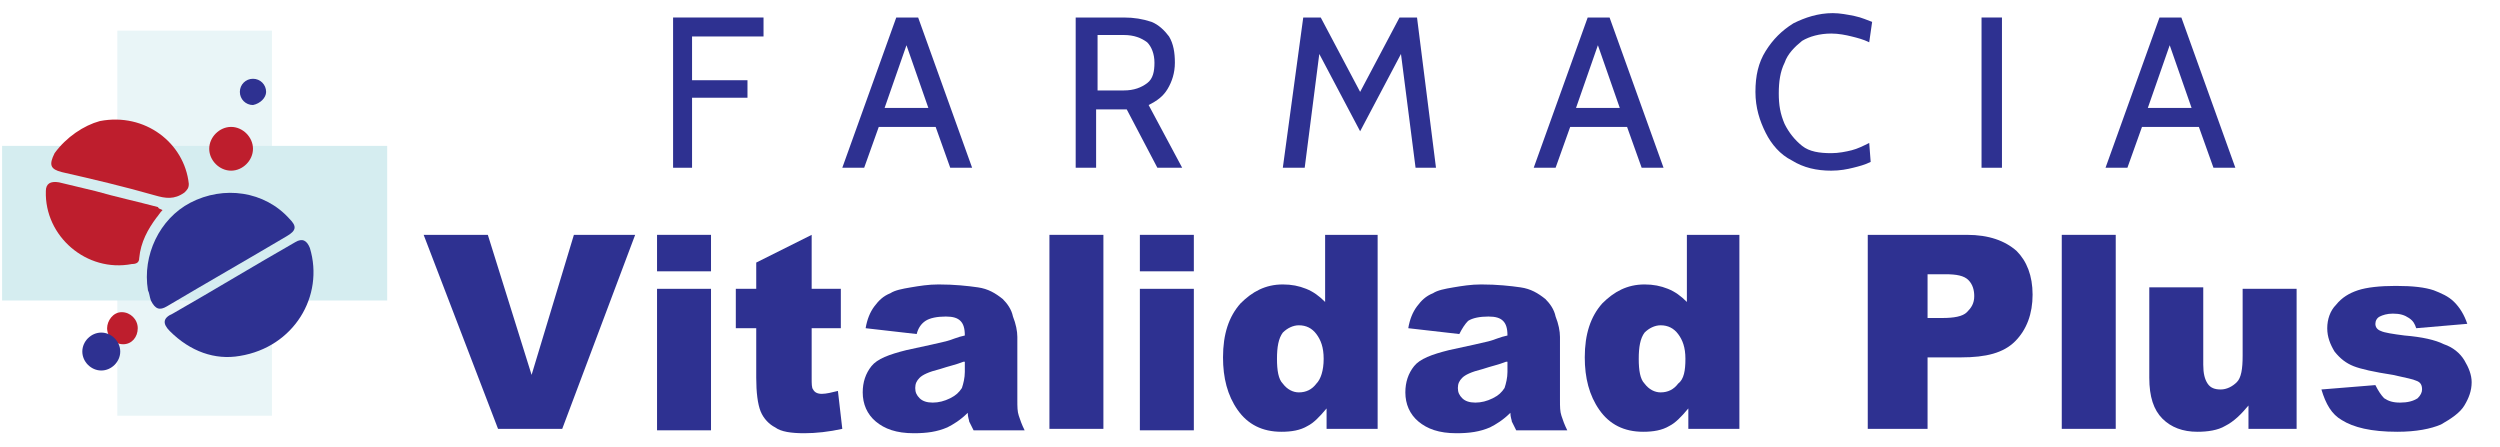
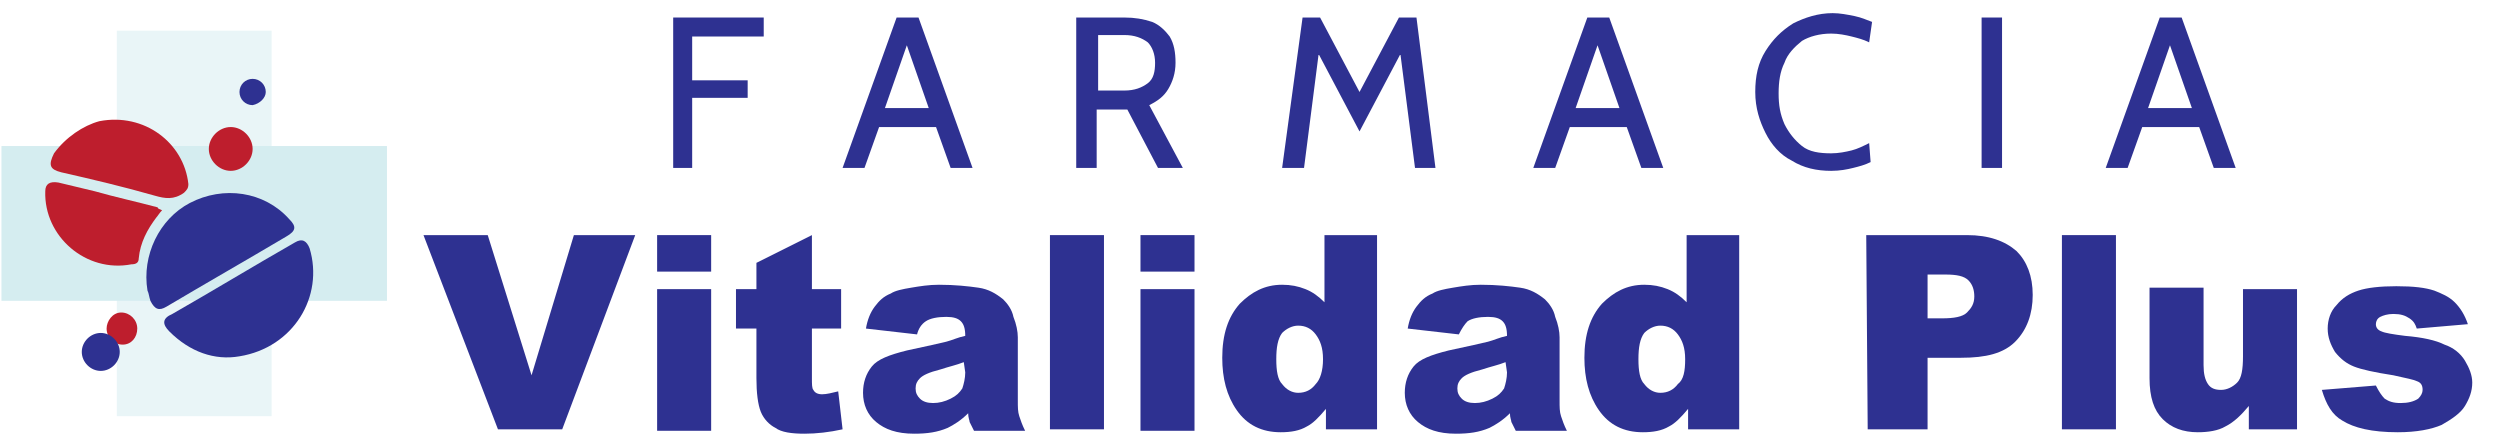
- <svg xmlns="http://www.w3.org/2000/svg" version="1.1" id="Capa_1" width="171.196" height="30.566" x="0px" y="0px" viewBox="0 0 171.1 30.6" style="enable-background:new 0 0 171.1 30.6;" xml:space="preserve">
+ <svg xmlns="http://www.w3.org/2000/svg" version="1.1" id="Capa_1" x="0px" y="0px" viewBox="0 0 171.2 30.6" style="enable-background:new 0 0 171.2 30.6;" xml:space="preserve">
  <style type="text/css">
	.st0{fill:#2E3191;}
	.st1{fill:#E9F5F7;}
	.st2{fill:#D5EDF0;}
	.st3{fill:#BE1E2D;}
</style>
-   <polygon class="st0" points="46,11.5 46,1.2 52.2,1.2 52.2,2.5 47.3,2.5 47.3,5.5 51.1,5.5 51.1,6.7 47.3,6.7 47.3,11.5 " />
-   <path class="st0" d="M65,11.5h1.5L62.8,1.2h-1.5l-3.7,10.3h1.5l1-2.8H64L65,11.5z M60.5,7.4l1.5-4.3l1.5,4.3H60.5z" />
-   <path class="st0" d="M73.6,11.5V1.2h3.3c0.7,0,1.3,0.1,1.9,0.3c0.5,0.2,0.9,0.6,1.2,1c0.3,0.5,0.4,1.1,0.4,1.8  c0,0.7-0.2,1.3-0.5,1.8c-0.3,0.5-0.7,0.8-1.3,1.1l2.3,4.3h-1.7l-2.1-4h0h0h-2.1v4H73.6z M75.1,6.2h1.8c0.7,0,1.2-0.2,1.6-0.5  C78.9,5.4,79,4.9,79,4.3c0-0.6-0.2-1.1-0.5-1.4c-0.4-0.3-0.9-0.5-1.6-0.5h-1.8V6.2z" />
+   <polygon class="st0" points="46.1,11.5 46.1,1.2 52.3,1.2 52.3,2.5 47.4,2.5 47.4,5.5 51.2,5.5 51.2,6.7 47.4,6.7 47.4,11.5 " />
+   <path class="st0" d="M65.1,11.5h1.5L62.9,1.2h-1.5l-3.7,10.3h1.5l1-2.8h3.9L65.1,11.5z M60.6,7.4l1.5-4.3l1.5,4.3H60.6z" />
+   <path class="st0" d="M73.7,11.5V1.2H77c0.7,0,1.3,0.1,1.9,0.3c0.5,0.2,0.9,0.6,1.2,1c0.3,0.5,0.4,1.1,0.4,1.8S80.3,5.6,80,6.1  c-0.3,0.5-0.7,0.8-1.3,1.1l2.3,4.3h-1.7l-2.1-4l0,0l0,0h-2.1v4H73.7z M75.2,6.2H77c0.7,0,1.2-0.2,1.6-0.5s0.5-0.8,0.5-1.4  s-0.2-1.1-0.5-1.4c-0.4-0.3-0.9-0.5-1.6-0.5h-1.8V6.2z" />
  <polygon class="st0" points="98.3,11.5 97,1.2 95.8,1.2 93.1,6.3 90.4,1.2 89.2,1.2 87.8,11.5 89.3,11.5 90.3,3.7 93.1,9 95.9,3.7   96.9,11.5 " />
  <path class="st0" d="M112.4,11.5h1.5l-3.7-10.3h-1.5L105,11.5h1.5l1-2.8h3.9L112.4,11.5z M107.9,7.4l1.5-4.3l1.5,4.3H107.9z" />
-   <path class="st0" d="M125.4,11.7c-1,0-1.9-0.2-2.7-0.7c-0.8-0.4-1.4-1.1-1.8-1.9c-0.4-0.8-0.7-1.7-0.7-2.8c0-1.1,0.2-2,0.7-2.8  c0.5-0.8,1.1-1.4,1.9-1.9c0.8-0.4,1.7-0.7,2.7-0.7c0.5,0,1,0.1,1.5,0.2c0.5,0.1,0.9,0.3,1.2,0.4L128,2.9c-0.4-0.2-0.8-0.3-1.2-0.4  c-0.4-0.1-0.9-0.2-1.4-0.2c-0.8,0-1.5,0.2-2,0.5c-0.5,0.4-1,0.9-1.2,1.5c-0.3,0.6-0.4,1.3-0.4,2.1c0,0.8,0.1,1.4,0.4,2.1  c0.3,0.6,0.7,1.1,1.2,1.5c0.5,0.4,1.2,0.5,2,0.5c0.5,0,1-0.1,1.4-0.2c0.4-0.1,0.8-0.3,1.2-0.5l0.1,1.3c-0.4,0.2-0.8,0.3-1.2,0.4  C126.5,11.6,126,11.7,125.4,11.7" />
+   <path class="st0" d="M125.4,11.7c-1,0-1.9-0.2-2.7-0.7c-0.8-0.4-1.4-1.1-1.8-1.9c-0.4-0.8-0.7-1.7-0.7-2.8s0.2-2,0.7-2.8  s1.1-1.4,1.9-1.9c0.8-0.4,1.7-0.7,2.7-0.7c0.5,0,1,0.1,1.5,0.2c0.5,0.1,0.9,0.3,1.2,0.4L128,2.9c-0.4-0.2-0.8-0.3-1.2-0.4  c-0.4-0.1-0.9-0.2-1.4-0.2c-0.8,0-1.5,0.2-2,0.5c-0.5,0.4-1,0.9-1.2,1.5c-0.3,0.6-0.4,1.3-0.4,2.1c0,0.8,0.1,1.4,0.4,2.1  c0.3,0.6,0.7,1.1,1.2,1.5s1.2,0.5,2,0.5c0.5,0,1-0.1,1.4-0.2s0.8-0.3,1.2-0.5l0.1,1.3c-0.4,0.2-0.8,0.3-1.2,0.4  C126.5,11.6,126,11.7,125.4,11.7" />
  <rect x="135.7" y="1.2" class="st0" width="1.4" height="10.3" />
  <path class="st0" d="M151.6,11.5h1.5l-3.7-10.3h-1.5l-3.7,10.3h1.5l1-2.8h3.9L151.6,11.5z M147.1,7.4l1.5-4.3l1.5,4.3H147.1z" />
-   <rect x="7.9" y="2.1" class="st1" width="10.6" height="26.4" />
-   <rect y="10" class="st2" width="26.4" height="10.6" />
-   <path class="st0" d="M10,19.9c-0.4-2.4,0.8-4.9,2.9-6c2.3-1.2,5.1-0.8,6.8,1.1c0.5,0.5,0.5,0.8-0.2,1.2c-2.7,1.6-5.5,3.2-8.2,4.8  c-0.5,0.3-0.8,0.2-1.1-0.4C10.1,20.3,10.1,20.1,10,19.9" />
-   <path class="st0" d="M16.3,24.4c-1.7,0.3-3.4-0.3-4.8-1.7c-0.5-0.5-0.5-0.9,0.2-1.2c2.8-1.6,5.6-3.3,8.4-4.9c0.5-0.3,0.8-0.1,1,0.4  C22.1,20.3,20,23.8,16.3,24.4" />
-   <path class="st3" d="M6.7,8.3c3.1-0.6,5.8,1.5,6.1,4.3c0,0.3-0.1,0.4-0.3,0.6c-0.7,0.5-1.3,0.4-2,0.2c-2.1-0.6-4.2-1.1-6.4-1.6  c-0.8-0.2-0.9-0.5-0.5-1.3C4.4,9.4,5.6,8.6,6.7,8.3" />
-   <path class="st3" d="M11,14.4c-0.2,0.2-0.3,0.4-0.4,0.5c-0.6,0.8-1.1,1.7-1.2,2.8c0,0.3-0.2,0.4-0.5,0.4c-3.1,0.6-6-1.9-5.9-5  c0-0.5,0.3-0.7,0.9-0.6c0.8,0.2,1.7,0.4,2.5,0.6c1.4,0.4,2.8,0.7,4.3,1.1C10.7,14.3,10.8,14.3,11,14.4" />
-   <path class="st3" d="M17.2,10.2c0-0.8-0.7-1.5-1.5-1.5c-0.8,0-1.5,0.7-1.5,1.5c0,0.8,0.7,1.5,1.5,1.5C16.5,11.7,17.2,11,17.2,10.2" />
-   <path class="st0" d="M18.1,6.3c0-0.5-0.4-0.9-0.9-0.9c-0.5,0-0.9,0.4-0.9,0.9c0,0.5,0.4,0.9,0.9,0.9C17.7,7.1,18.1,6.7,18.1,6.3" />
-   <path class="st3" d="M9.3,22.5c0-0.6-0.5-1.1-1.1-1.1S7.2,22,7.2,22.5c0,0.6,0.5,1.1,1.1,1.1S9.3,23.1,9.3,22.5" />
-   <path class="st0" d="M8.1,24.1c0-0.7-0.6-1.3-1.3-1.3c-0.7,0-1.3,0.6-1.3,1.3c0,0.7,0.6,1.3,1.3,1.3C7.5,25.4,8.1,24.8,8.1,24.1" />
-   <polygon class="st0" points="28.9,16.1 33.3,16.1 36.3,25.7 39.2,16.1 43.4,16.1 38.4,29.4 34,29.4 " />
-   <path class="st0" d="M44.9,16.1h3.7v2.5h-3.7V16.1z M44.9,19.8h3.7v9.7h-3.7V19.8z" />
-   <path class="st0" d="M55.5,16.1v3.7h2v2.7h-2v3.4c0,0.4,0,0.7,0.1,0.8c0.1,0.2,0.3,0.3,0.6,0.3c0.3,0,0.7-0.1,1.1-0.2l0.3,2.6  c-0.9,0.2-1.8,0.3-2.6,0.3c-0.9,0-1.6-0.1-2-0.4c-0.4-0.2-0.8-0.6-1-1.1c-0.2-0.5-0.3-1.3-0.3-2.3v-3.4h-1.4v-2.7h1.4V18L55.5,16.1z  " />
-   <path class="st0" d="M62.7,22.9l-3.5-0.4c0.1-0.6,0.3-1.1,0.6-1.5c0.3-0.4,0.6-0.7,1.1-0.9c0.3-0.2,0.8-0.3,1.4-0.4  c0.6-0.1,1.2-0.2,1.9-0.2c1.1,0,2,0.1,2.7,0.2c0.7,0.1,1.2,0.4,1.7,0.8c0.3,0.3,0.6,0.7,0.7,1.2c0.2,0.5,0.3,1,0.3,1.4v4.3  c0,0.5,0,0.8,0.1,1.1c0.1,0.3,0.2,0.6,0.4,1h-3.5c-0.1-0.2-0.2-0.4-0.3-0.6c0-0.1-0.1-0.3-0.1-0.6c-0.5,0.5-1,0.8-1.4,1  c-0.7,0.3-1.4,0.4-2.3,0.4c-1.2,0-2-0.3-2.6-0.8c-0.6-0.5-0.9-1.2-0.9-2c0-0.7,0.2-1.3,0.6-1.8c0.4-0.5,1.2-0.8,2.4-1.1  c1.4-0.3,2.3-0.5,2.7-0.6c0.4-0.1,0.8-0.3,1.3-0.4c0-0.5-0.1-0.8-0.3-1c-0.2-0.2-0.5-0.3-1-0.3c-0.6,0-1.1,0.1-1.4,0.3  C63,22.2,62.8,22.5,62.7,22.9 M65.9,24.8c-0.5,0.2-1,0.3-1.6,0.5c-0.8,0.2-1.2,0.4-1.4,0.6c-0.2,0.2-0.3,0.4-0.3,0.7  c0,0.3,0.1,0.5,0.3,0.7c0.2,0.2,0.5,0.3,0.9,0.3c0.4,0,0.8-0.1,1.2-0.3c0.4-0.2,0.6-0.4,0.8-0.7c0.1-0.3,0.2-0.7,0.2-1.1V24.8z" />
-   <rect x="71.8" y="16.1" class="st0" width="3.7" height="13.3" />
-   <path class="st0" d="M78,16.1h3.7v2.5H78V16.1z M78,19.8h3.7v9.7H78V19.8z" />
-   <path class="st0" d="M94.3,16.1v13.3h-3.5V28c-0.5,0.6-0.9,1-1.3,1.2c-0.5,0.3-1.1,0.4-1.8,0.4c-1.3,0-2.3-0.5-3-1.5  c-0.7-1-1-2.2-1-3.6c0-1.6,0.4-2.8,1.2-3.7c0.8-0.8,1.7-1.3,2.9-1.3c0.6,0,1.1,0.1,1.6,0.3c0.5,0.2,0.9,0.5,1.3,0.9v-4.6H94.3z   M90.6,24.6c0-0.8-0.2-1.3-0.5-1.7c-0.3-0.4-0.7-0.6-1.2-0.6c-0.4,0-0.8,0.2-1.1,0.5c-0.3,0.4-0.4,1-0.4,1.8c0,0.8,0.1,1.4,0.4,1.7  c0.3,0.4,0.7,0.6,1.1,0.6c0.5,0,0.9-0.2,1.2-0.6C90.4,26,90.6,25.4,90.6,24.6" />
-   <path class="st0" d="M99.9,22.9l-3.5-0.4c0.1-0.6,0.3-1.1,0.6-1.5c0.3-0.4,0.6-0.7,1.1-0.9c0.3-0.2,0.8-0.3,1.4-0.4  c0.6-0.1,1.2-0.2,1.9-0.2c1.1,0,2,0.1,2.7,0.2c0.7,0.1,1.2,0.4,1.7,0.8c0.3,0.3,0.6,0.7,0.7,1.2c0.2,0.5,0.3,1,0.3,1.4v4.3  c0,0.5,0,0.8,0.1,1.1c0.1,0.3,0.2,0.6,0.4,1h-3.5c-0.1-0.2-0.2-0.4-0.3-0.6c0-0.1-0.1-0.3-0.1-0.6c-0.5,0.5-1,0.8-1.4,1  c-0.7,0.3-1.4,0.4-2.3,0.4c-1.2,0-2-0.3-2.6-0.8c-0.6-0.5-0.9-1.2-0.9-2c0-0.7,0.2-1.3,0.6-1.8c0.4-0.5,1.2-0.8,2.4-1.1  c1.4-0.3,2.3-0.5,2.7-0.6c0.4-0.1,0.8-0.3,1.3-0.4c0-0.5-0.1-0.8-0.3-1c-0.2-0.2-0.5-0.3-1-0.3c-0.6,0-1.1,0.1-1.4,0.3  C100.3,22.2,100.1,22.5,99.9,22.9 M103.1,24.8c-0.5,0.2-1,0.3-1.6,0.5c-0.8,0.2-1.2,0.4-1.4,0.6c-0.2,0.2-0.3,0.4-0.3,0.7  c0,0.3,0.1,0.5,0.3,0.7c0.2,0.2,0.5,0.3,0.9,0.3c0.4,0,0.8-0.1,1.2-0.3c0.4-0.2,0.6-0.4,0.8-0.7c0.1-0.3,0.2-0.7,0.2-1.1V24.8z" />
-   <path class="st0" d="M119.1,16.1v13.3h-3.5V28c-0.5,0.6-0.9,1-1.3,1.2c-0.5,0.3-1.1,0.4-1.8,0.4c-1.3,0-2.3-0.5-3-1.5  c-0.7-1-1-2.2-1-3.6c0-1.6,0.4-2.8,1.2-3.7c0.8-0.8,1.7-1.3,2.9-1.3c0.6,0,1.1,0.1,1.6,0.3c0.5,0.2,0.9,0.5,1.3,0.9v-4.6H119.1z   M115.4,24.6c0-0.8-0.2-1.3-0.5-1.7c-0.3-0.4-0.7-0.6-1.2-0.6c-0.4,0-0.8,0.2-1.1,0.5c-0.3,0.4-0.4,1-0.4,1.8c0,0.8,0.1,1.4,0.4,1.7  c0.3,0.4,0.7,0.6,1.1,0.6c0.5,0,0.9-0.2,1.2-0.6C115.3,26,115.4,25.4,115.4,24.6" />
-   <path class="st0" d="M127.8,16.1h6.9c1.5,0,2.6,0.4,3.4,1.1c0.7,0.7,1.1,1.7,1.1,3c0,1.3-0.4,2.4-1.2,3.2c-0.8,0.8-2,1.1-3.7,1.1  H132v4.9h-4.1V16.1z M132,21.8h1c0.8,0,1.4-0.1,1.7-0.4c0.3-0.3,0.5-0.6,0.5-1.1c0-0.4-0.1-0.8-0.4-1.1c-0.3-0.3-0.8-0.4-1.6-0.4  H132V21.8z" />
+   <rect x="8" y="2.1" class="st1" width="10.6" height="26.4" />
+   <rect x="0.1" y="10" class="st2" width="26.4" height="10.6" />
+   <path class="st0" d="M10.1,19.9c-0.4-2.4,0.8-4.9,2.9-6c2.3-1.2,5.1-0.8,6.8,1.1c0.5,0.5,0.5,0.8-0.2,1.2c-2.7,1.6-5.5,3.2-8.2,4.8  c-0.5,0.3-0.8,0.2-1.1-0.4C10.2,20.3,10.2,20.1,10.1,19.9" />
+   <path class="st0" d="M16.4,24.4c-1.7,0.3-3.4-0.3-4.8-1.7c-0.5-0.5-0.5-0.9,0.2-1.2c2.8-1.6,5.6-3.3,8.4-4.9c0.5-0.3,0.8-0.1,1,0.4  C22.2,20.3,20.1,23.8,16.4,24.4" />
+   <path class="st3" d="M6.8,8.3c3.1-0.6,5.8,1.5,6.1,4.3c0,0.3-0.1,0.4-0.3,0.6c-0.7,0.5-1.3,0.4-2,0.2c-2.1-0.6-4.2-1.1-6.4-1.6  c-0.8-0.2-0.9-0.5-0.5-1.3C4.5,9.4,5.7,8.6,6.8,8.3" />
+   <path class="st3" d="M11.1,14.4c-0.2,0.2-0.3,0.4-0.4,0.5c-0.6,0.8-1.1,1.7-1.2,2.8c0,0.3-0.2,0.4-0.5,0.4c-3.1,0.6-6-1.9-5.9-5  c0-0.5,0.3-0.7,0.9-0.6c0.8,0.2,1.7,0.4,2.5,0.6c1.4,0.4,2.8,0.7,4.3,1.1C10.8,14.3,10.9,14.3,11.1,14.4" />
+   <path class="st3" d="M17.3,10.2c0-0.8-0.7-1.5-1.5-1.5c-0.8,0-1.5,0.7-1.5,1.5s0.7,1.5,1.5,1.5C16.6,11.7,17.3,11,17.3,10.2" />
+   <path class="st0" d="M18.2,6.3c0-0.5-0.4-0.9-0.9-0.9s-0.9,0.4-0.9,0.9s0.4,0.9,0.9,0.9C17.8,7.1,18.2,6.7,18.2,6.3" />
+   <path class="st3" d="M9.4,22.5c0-0.6-0.5-1.1-1.1-1.1s-1,0.6-1,1.1c0,0.6,0.5,1.1,1.1,1.1S9.4,23.1,9.4,22.5" />
+   <path class="st0" d="M8.2,24.1c0-0.7-0.6-1.3-1.3-1.3s-1.3,0.6-1.3,1.3c0,0.7,0.6,1.3,1.3,1.3S8.2,24.8,8.2,24.1" />
+   <polygon class="st0" points="29,16.1 33.4,16.1 36.4,25.7 39.3,16.1 43.5,16.1 38.5,29.4 34.1,29.4 " />
+   <path class="st0" d="M45,16.1h3.7v2.5H45V16.1z M45,19.8h3.7v9.7H45V19.8z" />
+   <path class="st0" d="M55.6,16.1v3.7h2v2.7h-2v3.4c0,0.4,0,0.7,0.1,0.8c0.1,0.2,0.3,0.3,0.6,0.3s0.7-0.1,1.1-0.2l0.3,2.6  c-0.9,0.2-1.8,0.3-2.6,0.3c-0.9,0-1.6-0.1-2-0.4c-0.4-0.2-0.8-0.6-1-1.1c-0.2-0.5-0.3-1.3-0.3-2.3v-3.4h-1.4v-2.7h1.4V18L55.6,16.1z  " />
+   <path class="st0" d="M62.8,22.9l-3.5-0.4c0.1-0.6,0.3-1.1,0.6-1.5c0.3-0.4,0.6-0.7,1.1-0.9c0.3-0.2,0.8-0.3,1.4-0.4  c0.6-0.1,1.2-0.2,1.9-0.2c1.1,0,2,0.1,2.7,0.2c0.7,0.1,1.2,0.4,1.7,0.8c0.3,0.3,0.6,0.7,0.7,1.2c0.2,0.5,0.3,1,0.3,1.4v4.3  c0,0.5,0,0.8,0.1,1.1c0.1,0.3,0.2,0.6,0.4,1h-3.5c-0.1-0.2-0.2-0.4-0.3-0.6c0-0.1-0.1-0.3-0.1-0.6c-0.5,0.5-1,0.8-1.4,1  c-0.7,0.3-1.4,0.4-2.3,0.4c-1.2,0-2-0.3-2.6-0.8s-0.9-1.2-0.9-2c0-0.7,0.2-1.3,0.6-1.8c0.4-0.5,1.2-0.8,2.4-1.1  c1.4-0.3,2.3-0.5,2.7-0.6s0.8-0.3,1.3-0.4c0-0.5-0.1-0.8-0.3-1c-0.2-0.2-0.5-0.3-1-0.3c-0.6,0-1.1,0.1-1.4,0.3  C63.1,22.2,62.9,22.5,62.8,22.9 M66,24.8c-0.5,0.2-1,0.3-1.6,0.5c-0.8,0.2-1.2,0.4-1.4,0.6c-0.2,0.2-0.3,0.4-0.3,0.7  c0,0.3,0.1,0.5,0.3,0.7c0.2,0.2,0.5,0.3,0.9,0.3c0.4,0,0.8-0.1,1.2-0.3c0.4-0.2,0.6-0.4,0.8-0.7c0.1-0.3,0.2-0.7,0.2-1.1L66,24.8  L66,24.8z" />
+   <rect x="71.9" y="16.1" class="st0" width="3.7" height="13.3" />
+   <path class="st0" d="M78.1,16.1h3.7v2.5h-3.7V16.1z M78.1,19.8h3.7v9.7h-3.7V19.8z" />
+   <path class="st0" d="M94.3,16.1v13.3h-3.5V28c-0.5,0.6-0.9,1-1.3,1.2c-0.5,0.3-1.1,0.4-1.8,0.4c-1.3,0-2.3-0.5-3-1.5s-1-2.2-1-3.6  c0-1.6,0.4-2.8,1.2-3.7c0.8-0.8,1.7-1.3,2.9-1.3c0.6,0,1.1,0.1,1.6,0.3c0.5,0.2,0.9,0.5,1.3,0.9v-4.6C90.7,16.1,94.3,16.1,94.3,16.1  z M90.6,24.6c0-0.8-0.2-1.3-0.5-1.7c-0.3-0.4-0.7-0.6-1.2-0.6c-0.4,0-0.8,0.2-1.1,0.5c-0.3,0.4-0.4,1-0.4,1.8s0.1,1.4,0.4,1.7  c0.3,0.4,0.7,0.6,1.1,0.6c0.5,0,0.9-0.2,1.2-0.6C90.4,26,90.6,25.4,90.6,24.6" />
+   <path class="st0" d="M99.9,22.9l-3.5-0.4c0.1-0.6,0.3-1.1,0.6-1.5c0.3-0.4,0.6-0.7,1.1-0.9c0.3-0.2,0.8-0.3,1.4-0.4  c0.6-0.1,1.2-0.2,1.9-0.2c1.1,0,2,0.1,2.7,0.2c0.7,0.1,1.2,0.4,1.7,0.8c0.3,0.3,0.6,0.7,0.7,1.2c0.2,0.5,0.3,1,0.3,1.4v4.3  c0,0.5,0,0.8,0.1,1.1c0.1,0.3,0.2,0.6,0.4,1h-3.5c-0.1-0.2-0.2-0.4-0.3-0.6c0-0.1-0.1-0.3-0.1-0.6c-0.5,0.5-1,0.8-1.4,1  c-0.7,0.3-1.4,0.4-2.3,0.4c-1.2,0-2-0.3-2.6-0.8c-0.6-0.5-0.9-1.2-0.9-2c0-0.7,0.2-1.3,0.6-1.8c0.4-0.5,1.2-0.8,2.4-1.1  c1.4-0.3,2.3-0.5,2.7-0.6c0.4-0.1,0.8-0.3,1.3-0.4c0-0.5-0.1-0.8-0.3-1c-0.2-0.2-0.5-0.3-1-0.3c-0.6,0-1.1,0.1-1.4,0.3  C100.3,22.2,100.1,22.5,99.9,22.9 M103.1,24.8c-0.5,0.2-1,0.3-1.6,0.5c-0.8,0.2-1.2,0.4-1.4,0.6c-0.2,0.2-0.3,0.4-0.3,0.7  c0,0.3,0.1,0.5,0.3,0.7c0.2,0.2,0.5,0.3,0.9,0.3c0.4,0,0.8-0.1,1.2-0.3s0.6-0.4,0.8-0.7c0.1-0.3,0.2-0.7,0.2-1.1L103.1,24.8  L103.1,24.8z" />
+   <path class="st0" d="M119.1,16.1v13.3h-3.5V28c-0.5,0.6-0.9,1-1.3,1.2c-0.5,0.3-1.1,0.4-1.8,0.4c-1.3,0-2.3-0.5-3-1.5s-1-2.2-1-3.6  c0-1.6,0.4-2.8,1.2-3.7c0.8-0.8,1.7-1.3,2.9-1.3c0.6,0,1.1,0.1,1.6,0.3c0.5,0.2,0.9,0.5,1.3,0.9v-4.6  C115.5,16.1,119.1,16.1,119.1,16.1z M115.4,24.6c0-0.8-0.2-1.3-0.5-1.7c-0.3-0.4-0.7-0.6-1.2-0.6c-0.4,0-0.8,0.2-1.1,0.5  c-0.3,0.4-0.4,1-0.4,1.8s0.1,1.4,0.4,1.7c0.3,0.4,0.7,0.6,1.1,0.6c0.5,0,0.9-0.2,1.2-0.6C115.3,26,115.4,25.4,115.4,24.6" />
+   <path class="st0" d="M127.8,16.1h6.9c1.5,0,2.6,0.4,3.4,1.1c0.7,0.7,1.1,1.7,1.1,3c0,1.3-0.4,2.4-1.2,3.2c-0.8,0.8-2,1.1-3.7,1.1  H132v4.9h-4.1L127.8,16.1L127.8,16.1z M132,21.8h1c0.8,0,1.4-0.1,1.7-0.4c0.3-0.3,0.5-0.6,0.5-1.1c0-0.4-0.1-0.8-0.4-1.1  c-0.3-0.3-0.8-0.4-1.6-0.4H132V21.8z" />
  <rect x="141.2" y="16.1" class="st0" width="3.7" height="13.3" />
-   <path class="st0" d="M157.5,29.4H154v-1.6c-0.5,0.6-1,1.1-1.6,1.4c-0.5,0.3-1.2,0.4-1.9,0.4c-1,0-1.8-0.3-2.4-0.9  c-0.6-0.6-0.9-1.5-0.9-2.8v-6.2h3.7v5.3c0,0.6,0.1,1,0.3,1.3c0.2,0.3,0.5,0.4,0.9,0.4c0.4,0,0.8-0.2,1.1-0.5  c0.3-0.3,0.4-0.9,0.4-1.8v-4.6h3.7V29.4z" />
-   <path class="st0" d="M159,26.7l3.7-0.3c0.2,0.4,0.4,0.7,0.6,0.9c0.3,0.2,0.6,0.3,1.1,0.3c0.5,0,0.9-0.1,1.2-0.3  c0.2-0.2,0.3-0.4,0.3-0.6c0-0.3-0.1-0.5-0.4-0.6c-0.2-0.1-0.7-0.2-1.6-0.4c-1.3-0.2-2.2-0.4-2.7-0.6c-0.5-0.2-0.9-0.5-1.3-1  c-0.3-0.5-0.5-1-0.5-1.6c0-0.6,0.2-1.2,0.6-1.6c0.4-0.5,0.9-0.8,1.5-1c0.6-0.2,1.5-0.3,2.6-0.3c1.2,0,2,0.1,2.6,0.3  c0.5,0.2,1,0.4,1.4,0.8c0.4,0.4,0.7,0.9,0.9,1.5l-3.5,0.3c-0.1-0.3-0.2-0.5-0.5-0.7c-0.3-0.2-0.6-0.3-1.1-0.3  c-0.4,0-0.7,0.1-0.9,0.2c-0.2,0.1-0.3,0.3-0.3,0.5c0,0.2,0.1,0.4,0.4,0.5c0.2,0.1,0.8,0.2,1.6,0.3c1.2,0.1,2.1,0.3,2.7,0.6  c0.6,0.2,1.1,0.6,1.4,1.1c0.3,0.5,0.5,1,0.5,1.5c0,0.6-0.2,1.1-0.5,1.6c-0.3,0.5-0.9,0.9-1.6,1.3c-0.7,0.3-1.7,0.5-3,0.5  c-1.8,0-3-0.3-3.8-0.8C159.7,28.4,159.3,27.7,159,26.7" />
+   <path class="st0" d="M157.5,29.4H154v-1.6c-0.5,0.6-1,1.1-1.6,1.4c-0.5,0.3-1.2,0.4-1.9,0.4c-1,0-1.8-0.3-2.4-0.9  c-0.6-0.6-0.9-1.5-0.9-2.8v-6.2h3.7V25c0,0.6,0.1,1,0.3,1.3c0.2,0.3,0.5,0.4,0.9,0.4c0.4,0,0.8-0.2,1.1-0.5c0.3-0.3,0.4-0.9,0.4-1.8  v-4.6h3.7v9.6H157.5z" />
+   <path class="st0" d="M159,26.7l3.7-0.3c0.2,0.4,0.4,0.7,0.6,0.9c0.3,0.2,0.6,0.3,1.1,0.3c0.5,0,0.9-0.1,1.2-0.3  c0.2-0.2,0.3-0.4,0.3-0.6c0-0.3-0.1-0.5-0.4-0.6c-0.2-0.1-0.7-0.2-1.6-0.4c-1.3-0.2-2.2-0.4-2.7-0.6c-0.5-0.2-0.9-0.5-1.3-1  c-0.3-0.5-0.5-1-0.5-1.6c0-0.6,0.2-1.2,0.6-1.6c0.4-0.5,0.9-0.8,1.5-1s1.5-0.3,2.6-0.3c1.2,0,2,0.1,2.6,0.3c0.5,0.2,1,0.4,1.4,0.8  c0.4,0.4,0.7,0.9,0.9,1.5l-3.5,0.3c-0.1-0.3-0.2-0.5-0.5-0.7c-0.3-0.2-0.6-0.3-1.1-0.3c-0.4,0-0.7,0.1-0.9,0.2  c-0.2,0.1-0.3,0.3-0.3,0.5c0,0.2,0.1,0.4,0.4,0.5c0.2,0.1,0.8,0.2,1.6,0.3c1.2,0.1,2.1,0.3,2.7,0.6c0.6,0.2,1.1,0.6,1.4,1.1  c0.3,0.5,0.5,1,0.5,1.5c0,0.6-0.2,1.1-0.5,1.6c-0.3,0.5-0.9,0.9-1.6,1.3c-0.7,0.3-1.7,0.5-3,0.5c-1.8,0-3-0.3-3.8-0.8  C159.7,28.4,159.3,27.7,159,26.7" />
</svg>
